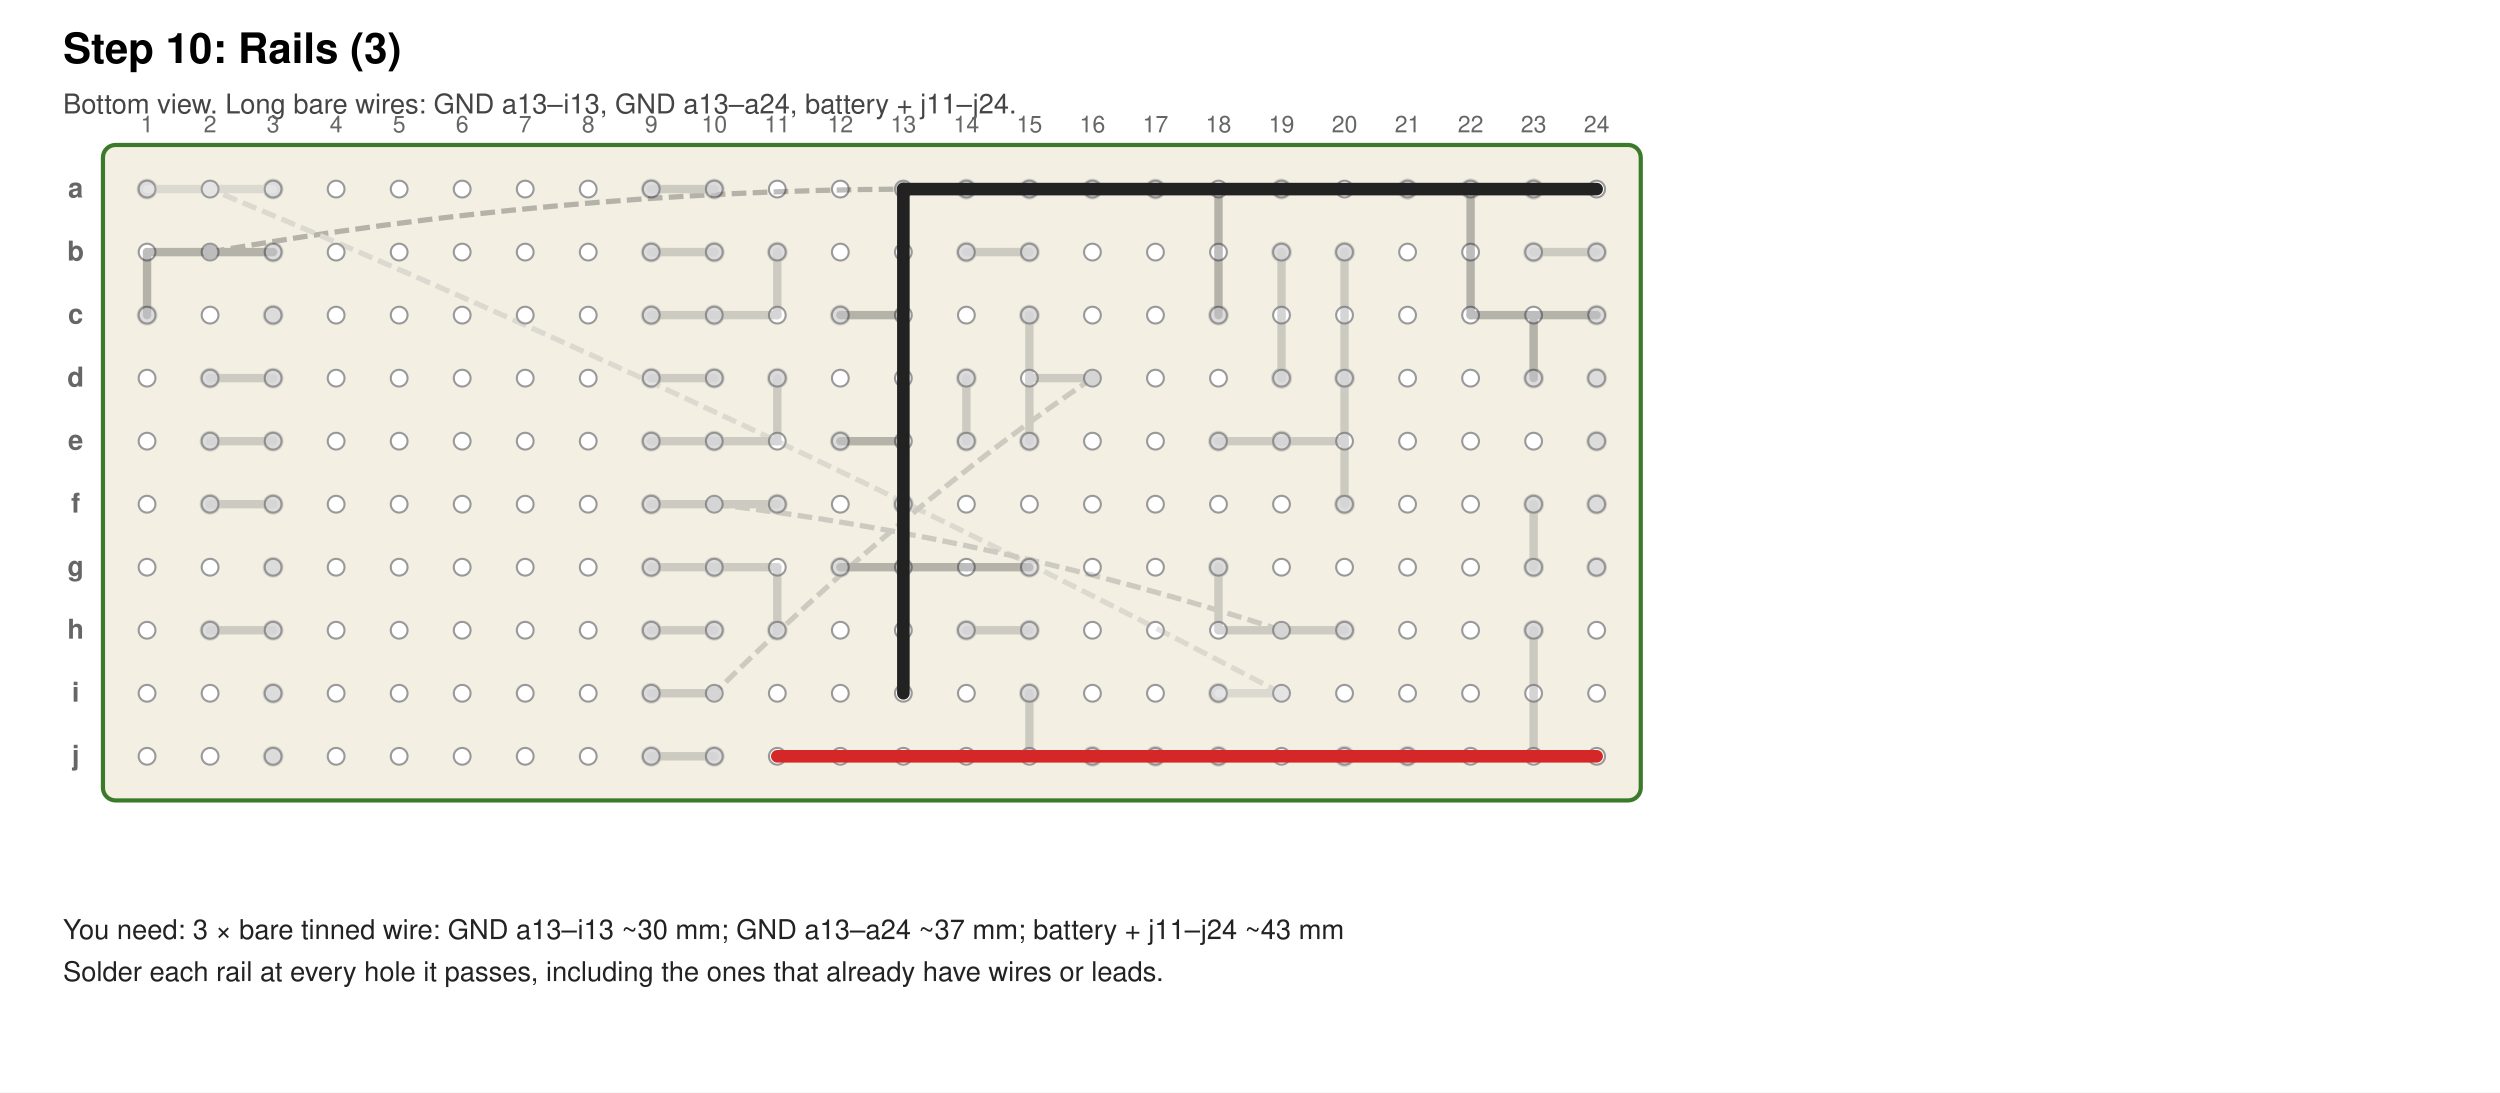
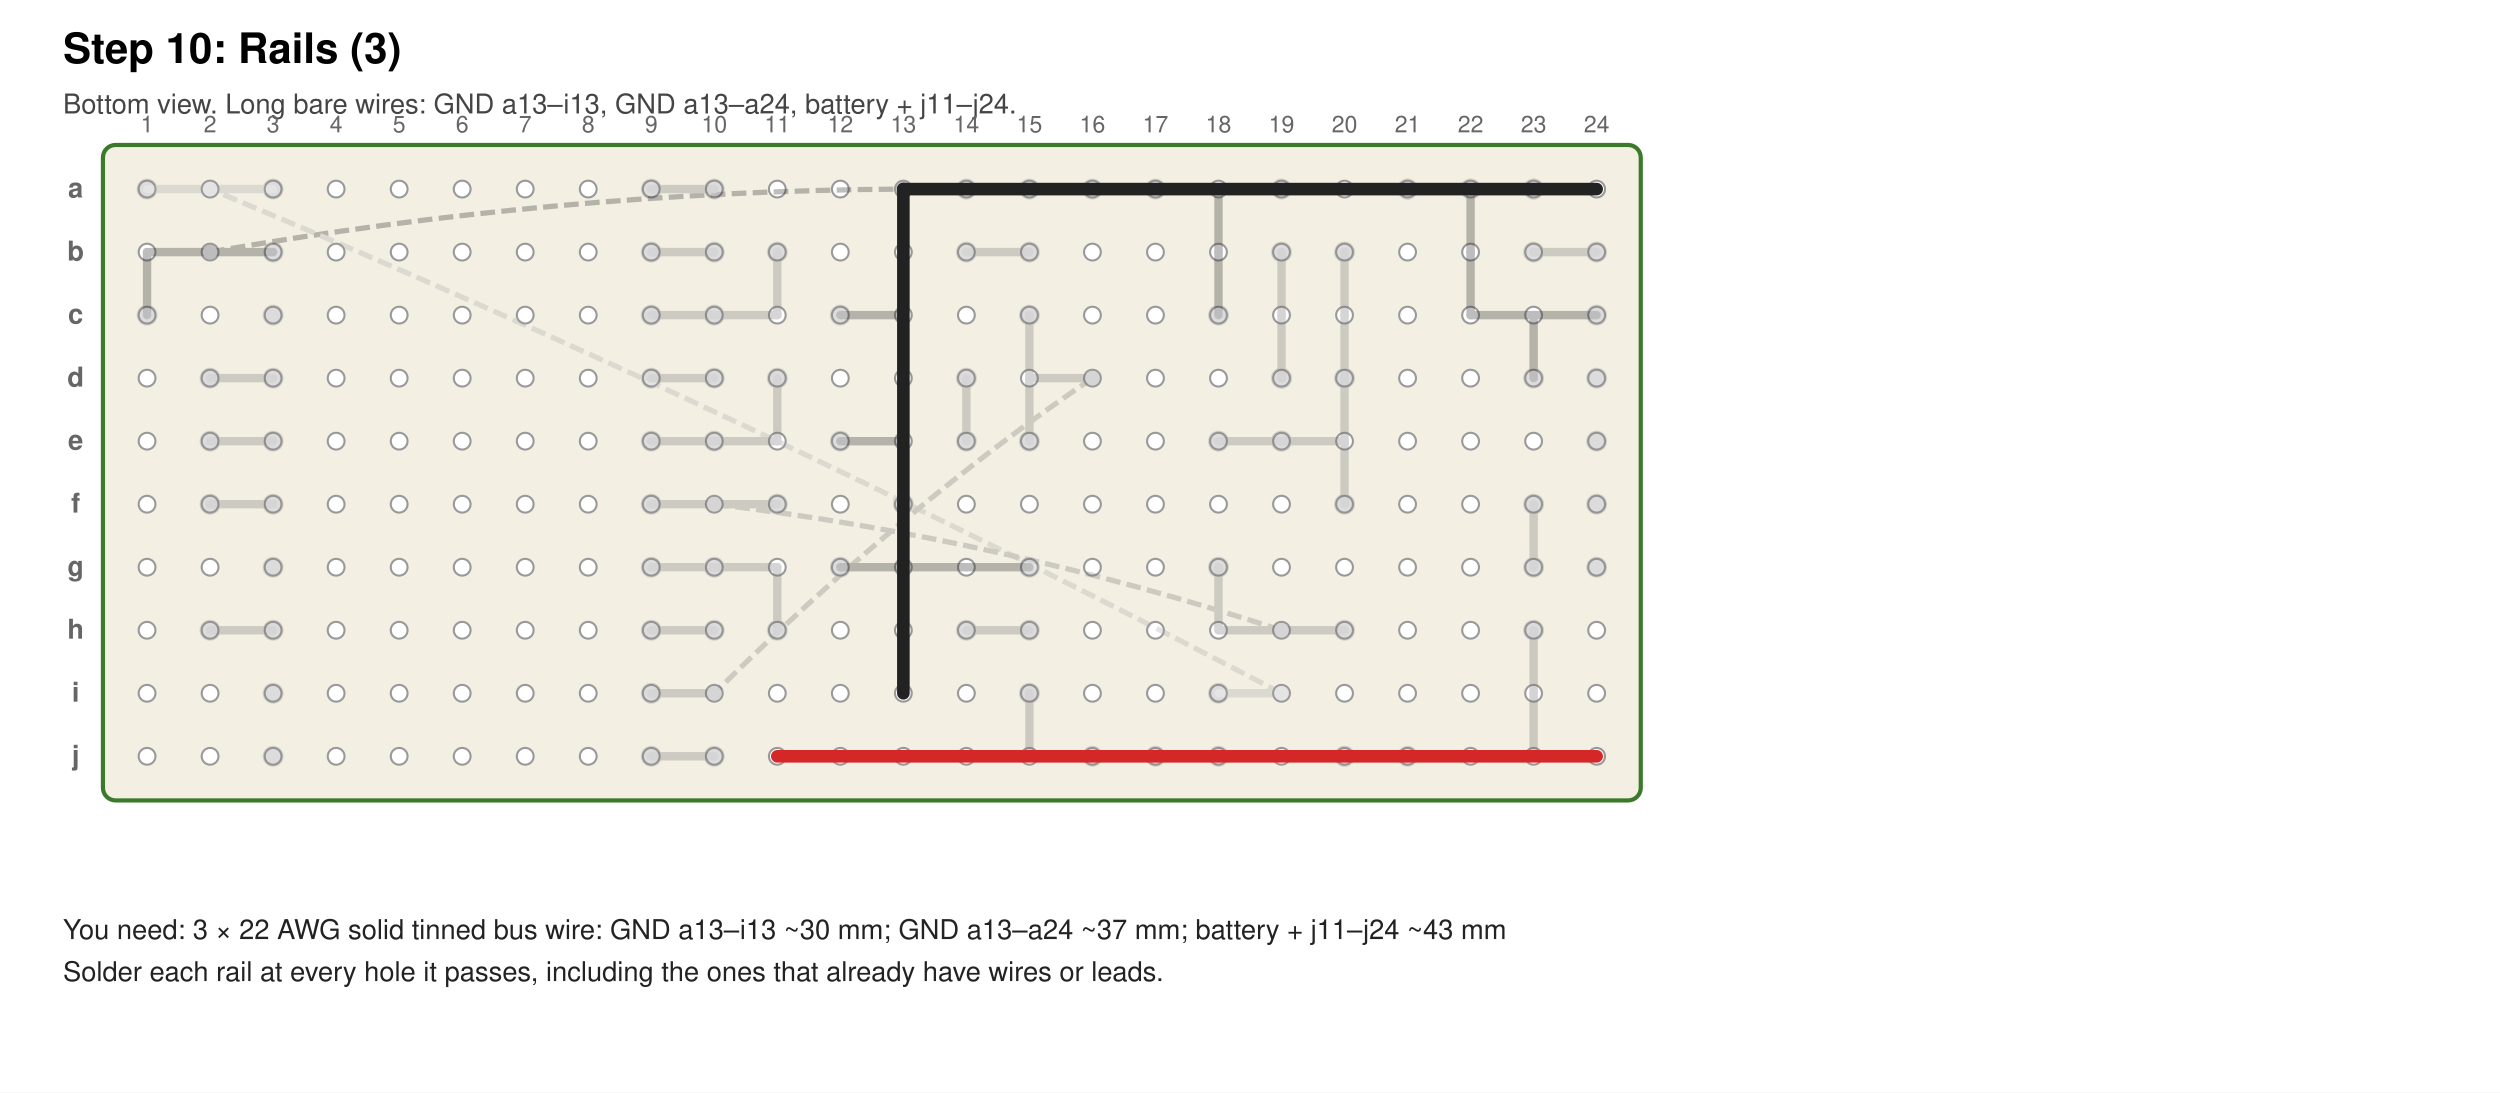
<svg xmlns="http://www.w3.org/2000/svg" width="1190" height="520" font-family="Helvetica,Arial">
  <defs>
    <filter id="mute">
      <feColorMatrix type="saturate" values="0" />
    </filter>
  </defs>
  <rect width="100%" height="100%" fill="#ffffff" />
  <text x="30" y="30" font-size="20" font-weight="bold">Step 10: Rails (3)</text>
  <text x="30" y="54" font-size="13" fill="#444">Bottom view. Long bare wires: GND a13–i13, GND a13–a24, battery + j11–j24.</text>
  <rect x="49" y="69" width="732" height="312" rx="6" fill="#f3efe2" stroke="#3a7a2a" stroke-width="2" />
  <text x="70" y="63" font-size="11" fill="#666" text-anchor="middle">1</text>
  <text x="100" y="63" font-size="11" fill="#666" text-anchor="middle">2</text>
  <text x="130" y="63" font-size="11" fill="#666" text-anchor="middle">3</text>
  <text x="160" y="63" font-size="11" fill="#666" text-anchor="middle">4</text>
  <text x="190" y="63" font-size="11" fill="#666" text-anchor="middle">5</text>
  <text x="220" y="63" font-size="11" fill="#666" text-anchor="middle">6</text>
  <text x="250" y="63" font-size="11" fill="#666" text-anchor="middle">7</text>
  <text x="280" y="63" font-size="11" fill="#666" text-anchor="middle">8</text>
  <text x="310" y="63" font-size="11" fill="#666" text-anchor="middle">9</text>
  <text x="340" y="63" font-size="11" fill="#666" text-anchor="middle">10</text>
  <text x="370" y="63" font-size="11" fill="#666" text-anchor="middle">11</text>
  <text x="400" y="63" font-size="11" fill="#666" text-anchor="middle">12</text>
  <text x="430" y="63" font-size="11" fill="#666" text-anchor="middle">13</text>
  <text x="460" y="63" font-size="11" fill="#666" text-anchor="middle">14</text>
  <text x="490" y="63" font-size="11" fill="#666" text-anchor="middle">15</text>
  <text x="520" y="63" font-size="11" fill="#666" text-anchor="middle">16</text>
  <text x="550" y="63" font-size="11" fill="#666" text-anchor="middle">17</text>
  <text x="580" y="63" font-size="11" fill="#666" text-anchor="middle">18</text>
  <text x="610" y="63" font-size="11" fill="#666" text-anchor="middle">19</text>
  <text x="640" y="63" font-size="11" fill="#666" text-anchor="middle">20</text>
  <text x="670" y="63" font-size="11" fill="#666" text-anchor="middle">21</text>
  <text x="700" y="63" font-size="11" fill="#666" text-anchor="middle">22</text>
  <text x="730" y="63" font-size="11" fill="#666" text-anchor="middle">23</text>
  <text x="760" y="63" font-size="11" fill="#666" text-anchor="middle">24</text>
  <text x="36" y="94" font-size="13" font-weight="bold" fill="#666" text-anchor="middle">a</text>
  <text x="36" y="124" font-size="13" font-weight="bold" fill="#666" text-anchor="middle">b</text>
  <text x="36" y="154" font-size="13" font-weight="bold" fill="#666" text-anchor="middle">c</text>
  <text x="36" y="184" font-size="13" font-weight="bold" fill="#666" text-anchor="middle">d</text>
  <text x="36" y="214" font-size="13" font-weight="bold" fill="#666" text-anchor="middle">e</text>
  <text x="36" y="244" font-size="13" font-weight="bold" fill="#666" text-anchor="middle">f</text>
  <text x="36" y="274" font-size="13" font-weight="bold" fill="#666" text-anchor="middle">g</text>
  <text x="36" y="304" font-size="13" font-weight="bold" fill="#666" text-anchor="middle">h</text>
  <text x="36" y="334" font-size="13" font-weight="bold" fill="#666" text-anchor="middle">i</text>
  <text x="36" y="364" font-size="13" font-weight="bold" fill="#666" text-anchor="middle">j</text>
  <circle cx="70" cy="90" r="4" fill="#fff" stroke="#999" />
  <circle cx="70" cy="120" r="4" fill="#fff" stroke="#999" />
  <circle cx="70" cy="150" r="4" fill="#fff" stroke="#999" />
  <circle cx="70" cy="180" r="4" fill="#fff" stroke="#999" />
  <circle cx="70" cy="210" r="4" fill="#fff" stroke="#999" />
  <circle cx="70" cy="240" r="4" fill="#fff" stroke="#999" />
  <circle cx="70" cy="270" r="4" fill="#fff" stroke="#999" />
  <circle cx="70" cy="300" r="4" fill="#fff" stroke="#999" />
  <circle cx="70" cy="330" r="4" fill="#fff" stroke="#999" />
  <circle cx="70" cy="360" r="4" fill="#fff" stroke="#999" />
  <circle cx="100" cy="90" r="4" fill="#fff" stroke="#999" />
  <circle cx="100" cy="120" r="4" fill="#fff" stroke="#999" />
  <circle cx="100" cy="150" r="4" fill="#fff" stroke="#999" />
  <circle cx="100" cy="180" r="4" fill="#fff" stroke="#999" />
  <circle cx="100" cy="210" r="4" fill="#fff" stroke="#999" />
  <circle cx="100" cy="240" r="4" fill="#fff" stroke="#999" />
  <circle cx="100" cy="270" r="4" fill="#fff" stroke="#999" />
  <circle cx="100" cy="300" r="4" fill="#fff" stroke="#999" />
  <circle cx="100" cy="330" r="4" fill="#fff" stroke="#999" />
  <circle cx="100" cy="360" r="4" fill="#fff" stroke="#999" />
  <circle cx="130" cy="90" r="4" fill="#fff" stroke="#999" />
  <circle cx="130" cy="120" r="4" fill="#fff" stroke="#999" />
  <circle cx="130" cy="150" r="4" fill="#fff" stroke="#999" />
  <circle cx="130" cy="180" r="4" fill="#fff" stroke="#999" />
  <circle cx="130" cy="210" r="4" fill="#fff" stroke="#999" />
  <circle cx="130" cy="240" r="4" fill="#fff" stroke="#999" />
  <circle cx="130" cy="270" r="4" fill="#fff" stroke="#999" />
  <circle cx="130" cy="300" r="4" fill="#fff" stroke="#999" />
  <circle cx="130" cy="330" r="4" fill="#fff" stroke="#999" />
  <circle cx="130" cy="360" r="4" fill="#fff" stroke="#999" />
  <circle cx="160" cy="90" r="4" fill="#fff" stroke="#999" />
  <circle cx="160" cy="120" r="4" fill="#fff" stroke="#999" />
  <circle cx="160" cy="150" r="4" fill="#fff" stroke="#999" />
  <circle cx="160" cy="180" r="4" fill="#fff" stroke="#999" />
  <circle cx="160" cy="210" r="4" fill="#fff" stroke="#999" />
  <circle cx="160" cy="240" r="4" fill="#fff" stroke="#999" />
  <circle cx="160" cy="270" r="4" fill="#fff" stroke="#999" />
  <circle cx="160" cy="300" r="4" fill="#fff" stroke="#999" />
  <circle cx="160" cy="330" r="4" fill="#fff" stroke="#999" />
  <circle cx="160" cy="360" r="4" fill="#fff" stroke="#999" />
  <circle cx="190" cy="90" r="4" fill="#fff" stroke="#999" />
  <circle cx="190" cy="120" r="4" fill="#fff" stroke="#999" />
  <circle cx="190" cy="150" r="4" fill="#fff" stroke="#999" />
  <circle cx="190" cy="180" r="4" fill="#fff" stroke="#999" />
  <circle cx="190" cy="210" r="4" fill="#fff" stroke="#999" />
  <circle cx="190" cy="240" r="4" fill="#fff" stroke="#999" />
  <circle cx="190" cy="270" r="4" fill="#fff" stroke="#999" />
  <circle cx="190" cy="300" r="4" fill="#fff" stroke="#999" />
  <circle cx="190" cy="330" r="4" fill="#fff" stroke="#999" />
  <circle cx="190" cy="360" r="4" fill="#fff" stroke="#999" />
  <circle cx="220" cy="90" r="4" fill="#fff" stroke="#999" />
  <circle cx="220" cy="120" r="4" fill="#fff" stroke="#999" />
  <circle cx="220" cy="150" r="4" fill="#fff" stroke="#999" />
  <circle cx="220" cy="180" r="4" fill="#fff" stroke="#999" />
  <circle cx="220" cy="210" r="4" fill="#fff" stroke="#999" />
  <circle cx="220" cy="240" r="4" fill="#fff" stroke="#999" />
  <circle cx="220" cy="270" r="4" fill="#fff" stroke="#999" />
  <circle cx="220" cy="300" r="4" fill="#fff" stroke="#999" />
  <circle cx="220" cy="330" r="4" fill="#fff" stroke="#999" />
  <circle cx="220" cy="360" r="4" fill="#fff" stroke="#999" />
  <circle cx="250" cy="90" r="4" fill="#fff" stroke="#999" />
  <circle cx="250" cy="120" r="4" fill="#fff" stroke="#999" />
  <circle cx="250" cy="150" r="4" fill="#fff" stroke="#999" />
  <circle cx="250" cy="180" r="4" fill="#fff" stroke="#999" />
  <circle cx="250" cy="210" r="4" fill="#fff" stroke="#999" />
  <circle cx="250" cy="240" r="4" fill="#fff" stroke="#999" />
  <circle cx="250" cy="270" r="4" fill="#fff" stroke="#999" />
  <circle cx="250" cy="300" r="4" fill="#fff" stroke="#999" />
  <circle cx="250" cy="330" r="4" fill="#fff" stroke="#999" />
  <circle cx="250" cy="360" r="4" fill="#fff" stroke="#999" />
  <circle cx="280" cy="90" r="4" fill="#fff" stroke="#999" />
  <circle cx="280" cy="120" r="4" fill="#fff" stroke="#999" />
  <circle cx="280" cy="150" r="4" fill="#fff" stroke="#999" />
  <circle cx="280" cy="180" r="4" fill="#fff" stroke="#999" />
  <circle cx="280" cy="210" r="4" fill="#fff" stroke="#999" />
  <circle cx="280" cy="240" r="4" fill="#fff" stroke="#999" />
  <circle cx="280" cy="270" r="4" fill="#fff" stroke="#999" />
  <circle cx="280" cy="300" r="4" fill="#fff" stroke="#999" />
  <circle cx="280" cy="330" r="4" fill="#fff" stroke="#999" />
  <circle cx="280" cy="360" r="4" fill="#fff" stroke="#999" />
  <circle cx="310" cy="90" r="4" fill="#fff" stroke="#999" />
  <circle cx="310" cy="120" r="4" fill="#fff" stroke="#999" />
  <circle cx="310" cy="150" r="4" fill="#fff" stroke="#999" />
  <circle cx="310" cy="180" r="4" fill="#fff" stroke="#999" />
  <circle cx="310" cy="210" r="4" fill="#fff" stroke="#999" />
  <circle cx="310" cy="240" r="4" fill="#fff" stroke="#999" />
  <circle cx="310" cy="270" r="4" fill="#fff" stroke="#999" />
  <circle cx="310" cy="300" r="4" fill="#fff" stroke="#999" />
  <circle cx="310" cy="330" r="4" fill="#fff" stroke="#999" />
  <circle cx="310" cy="360" r="4" fill="#fff" stroke="#999" />
  <circle cx="340" cy="90" r="4" fill="#fff" stroke="#999" />
  <circle cx="340" cy="120" r="4" fill="#fff" stroke="#999" />
  <circle cx="340" cy="150" r="4" fill="#fff" stroke="#999" />
  <circle cx="340" cy="180" r="4" fill="#fff" stroke="#999" />
  <circle cx="340" cy="210" r="4" fill="#fff" stroke="#999" />
  <circle cx="340" cy="240" r="4" fill="#fff" stroke="#999" />
  <circle cx="340" cy="270" r="4" fill="#fff" stroke="#999" />
  <circle cx="340" cy="300" r="4" fill="#fff" stroke="#999" />
  <circle cx="340" cy="330" r="4" fill="#fff" stroke="#999" />
  <circle cx="340" cy="360" r="4" fill="#fff" stroke="#999" />
  <circle cx="370" cy="90" r="4" fill="#fff" stroke="#999" />
  <circle cx="370" cy="120" r="4" fill="#fff" stroke="#999" />
  <circle cx="370" cy="150" r="4" fill="#fff" stroke="#999" />
  <circle cx="370" cy="180" r="4" fill="#fff" stroke="#999" />
  <circle cx="370" cy="210" r="4" fill="#fff" stroke="#999" />
  <circle cx="370" cy="240" r="4" fill="#fff" stroke="#999" />
  <circle cx="370" cy="270" r="4" fill="#fff" stroke="#999" />
  <circle cx="370" cy="300" r="4" fill="#fff" stroke="#999" />
  <circle cx="370" cy="330" r="4" fill="#fff" stroke="#999" />
  <circle cx="370" cy="360" r="4" fill="#fff" stroke="#999" />
  <circle cx="400" cy="90" r="4" fill="#fff" stroke="#999" />
  <circle cx="400" cy="120" r="4" fill="#fff" stroke="#999" />
  <circle cx="400" cy="150" r="4" fill="#fff" stroke="#999" />
  <circle cx="400" cy="180" r="4" fill="#fff" stroke="#999" />
  <circle cx="400" cy="210" r="4" fill="#fff" stroke="#999" />
  <circle cx="400" cy="240" r="4" fill="#fff" stroke="#999" />
  <circle cx="400" cy="270" r="4" fill="#fff" stroke="#999" />
  <circle cx="400" cy="300" r="4" fill="#fff" stroke="#999" />
  <circle cx="400" cy="330" r="4" fill="#fff" stroke="#999" />
  <circle cx="400" cy="360" r="4" fill="#fff" stroke="#999" />
  <circle cx="430" cy="90" r="4" fill="#fff" stroke="#999" />
  <circle cx="430" cy="120" r="4" fill="#fff" stroke="#999" />
  <circle cx="430" cy="150" r="4" fill="#fff" stroke="#999" />
  <circle cx="430" cy="180" r="4" fill="#fff" stroke="#999" />
  <circle cx="430" cy="210" r="4" fill="#fff" stroke="#999" />
  <circle cx="430" cy="240" r="4" fill="#fff" stroke="#999" />
  <circle cx="430" cy="270" r="4" fill="#fff" stroke="#999" />
  <circle cx="430" cy="300" r="4" fill="#fff" stroke="#999" />
  <circle cx="430" cy="330" r="4" fill="#fff" stroke="#999" />
  <circle cx="430" cy="360" r="4" fill="#fff" stroke="#999" />
  <circle cx="460" cy="90" r="4" fill="#fff" stroke="#999" />
  <circle cx="460" cy="120" r="4" fill="#fff" stroke="#999" />
  <circle cx="460" cy="150" r="4" fill="#fff" stroke="#999" />
  <circle cx="460" cy="180" r="4" fill="#fff" stroke="#999" />
  <circle cx="460" cy="210" r="4" fill="#fff" stroke="#999" />
  <circle cx="460" cy="240" r="4" fill="#fff" stroke="#999" />
  <circle cx="460" cy="270" r="4" fill="#fff" stroke="#999" />
  <circle cx="460" cy="300" r="4" fill="#fff" stroke="#999" />
  <circle cx="460" cy="330" r="4" fill="#fff" stroke="#999" />
  <circle cx="460" cy="360" r="4" fill="#fff" stroke="#999" />
  <circle cx="490" cy="90" r="4" fill="#fff" stroke="#999" />
  <circle cx="490" cy="120" r="4" fill="#fff" stroke="#999" />
  <circle cx="490" cy="150" r="4" fill="#fff" stroke="#999" />
  <circle cx="490" cy="180" r="4" fill="#fff" stroke="#999" />
  <circle cx="490" cy="210" r="4" fill="#fff" stroke="#999" />
  <circle cx="490" cy="240" r="4" fill="#fff" stroke="#999" />
  <circle cx="490" cy="270" r="4" fill="#fff" stroke="#999" />
  <circle cx="490" cy="300" r="4" fill="#fff" stroke="#999" />
  <circle cx="490" cy="330" r="4" fill="#fff" stroke="#999" />
  <circle cx="490" cy="360" r="4" fill="#fff" stroke="#999" />
  <circle cx="520" cy="90" r="4" fill="#fff" stroke="#999" />
  <circle cx="520" cy="120" r="4" fill="#fff" stroke="#999" />
  <circle cx="520" cy="150" r="4" fill="#fff" stroke="#999" />
  <circle cx="520" cy="180" r="4" fill="#fff" stroke="#999" />
  <circle cx="520" cy="210" r="4" fill="#fff" stroke="#999" />
  <circle cx="520" cy="240" r="4" fill="#fff" stroke="#999" />
  <circle cx="520" cy="270" r="4" fill="#fff" stroke="#999" />
  <circle cx="520" cy="300" r="4" fill="#fff" stroke="#999" />
  <circle cx="520" cy="330" r="4" fill="#fff" stroke="#999" />
  <circle cx="520" cy="360" r="4" fill="#fff" stroke="#999" />
  <circle cx="550" cy="90" r="4" fill="#fff" stroke="#999" />
  <circle cx="550" cy="120" r="4" fill="#fff" stroke="#999" />
  <circle cx="550" cy="150" r="4" fill="#fff" stroke="#999" />
  <circle cx="550" cy="180" r="4" fill="#fff" stroke="#999" />
  <circle cx="550" cy="210" r="4" fill="#fff" stroke="#999" />
  <circle cx="550" cy="240" r="4" fill="#fff" stroke="#999" />
  <circle cx="550" cy="270" r="4" fill="#fff" stroke="#999" />
  <circle cx="550" cy="300" r="4" fill="#fff" stroke="#999" />
  <circle cx="550" cy="330" r="4" fill="#fff" stroke="#999" />
  <circle cx="550" cy="360" r="4" fill="#fff" stroke="#999" />
  <circle cx="580" cy="90" r="4" fill="#fff" stroke="#999" />
  <circle cx="580" cy="120" r="4" fill="#fff" stroke="#999" />
  <circle cx="580" cy="150" r="4" fill="#fff" stroke="#999" />
  <circle cx="580" cy="180" r="4" fill="#fff" stroke="#999" />
  <circle cx="580" cy="210" r="4" fill="#fff" stroke="#999" />
  <circle cx="580" cy="240" r="4" fill="#fff" stroke="#999" />
  <circle cx="580" cy="270" r="4" fill="#fff" stroke="#999" />
  <circle cx="580" cy="300" r="4" fill="#fff" stroke="#999" />
  <circle cx="580" cy="330" r="4" fill="#fff" stroke="#999" />
  <circle cx="580" cy="360" r="4" fill="#fff" stroke="#999" />
  <circle cx="610" cy="90" r="4" fill="#fff" stroke="#999" />
  <circle cx="610" cy="120" r="4" fill="#fff" stroke="#999" />
  <circle cx="610" cy="150" r="4" fill="#fff" stroke="#999" />
  <circle cx="610" cy="180" r="4" fill="#fff" stroke="#999" />
  <circle cx="610" cy="210" r="4" fill="#fff" stroke="#999" />
  <circle cx="610" cy="240" r="4" fill="#fff" stroke="#999" />
  <circle cx="610" cy="270" r="4" fill="#fff" stroke="#999" />
  <circle cx="610" cy="300" r="4" fill="#fff" stroke="#999" />
  <circle cx="610" cy="330" r="4" fill="#fff" stroke="#999" />
  <circle cx="610" cy="360" r="4" fill="#fff" stroke="#999" />
  <circle cx="640" cy="90" r="4" fill="#fff" stroke="#999" />
  <circle cx="640" cy="120" r="4" fill="#fff" stroke="#999" />
  <circle cx="640" cy="150" r="4" fill="#fff" stroke="#999" />
  <circle cx="640" cy="180" r="4" fill="#fff" stroke="#999" />
  <circle cx="640" cy="210" r="4" fill="#fff" stroke="#999" />
  <circle cx="640" cy="240" r="4" fill="#fff" stroke="#999" />
  <circle cx="640" cy="270" r="4" fill="#fff" stroke="#999" />
  <circle cx="640" cy="300" r="4" fill="#fff" stroke="#999" />
  <circle cx="640" cy="330" r="4" fill="#fff" stroke="#999" />
  <circle cx="640" cy="360" r="4" fill="#fff" stroke="#999" />
  <circle cx="670" cy="90" r="4" fill="#fff" stroke="#999" />
  <circle cx="670" cy="120" r="4" fill="#fff" stroke="#999" />
  <circle cx="670" cy="150" r="4" fill="#fff" stroke="#999" />
  <circle cx="670" cy="180" r="4" fill="#fff" stroke="#999" />
  <circle cx="670" cy="210" r="4" fill="#fff" stroke="#999" />
  <circle cx="670" cy="240" r="4" fill="#fff" stroke="#999" />
  <circle cx="670" cy="270" r="4" fill="#fff" stroke="#999" />
  <circle cx="670" cy="300" r="4" fill="#fff" stroke="#999" />
  <circle cx="670" cy="330" r="4" fill="#fff" stroke="#999" />
  <circle cx="670" cy="360" r="4" fill="#fff" stroke="#999" />
  <circle cx="700" cy="90" r="4" fill="#fff" stroke="#999" />
  <circle cx="700" cy="120" r="4" fill="#fff" stroke="#999" />
  <circle cx="700" cy="150" r="4" fill="#fff" stroke="#999" />
  <circle cx="700" cy="180" r="4" fill="#fff" stroke="#999" />
  <circle cx="700" cy="210" r="4" fill="#fff" stroke="#999" />
  <circle cx="700" cy="240" r="4" fill="#fff" stroke="#999" />
  <circle cx="700" cy="270" r="4" fill="#fff" stroke="#999" />
  <circle cx="700" cy="300" r="4" fill="#fff" stroke="#999" />
  <circle cx="700" cy="330" r="4" fill="#fff" stroke="#999" />
  <circle cx="700" cy="360" r="4" fill="#fff" stroke="#999" />
  <circle cx="730" cy="90" r="4" fill="#fff" stroke="#999" />
  <circle cx="730" cy="120" r="4" fill="#fff" stroke="#999" />
  <circle cx="730" cy="150" r="4" fill="#fff" stroke="#999" />
  <circle cx="730" cy="180" r="4" fill="#fff" stroke="#999" />
  <circle cx="730" cy="210" r="4" fill="#fff" stroke="#999" />
  <circle cx="730" cy="240" r="4" fill="#fff" stroke="#999" />
  <circle cx="730" cy="270" r="4" fill="#fff" stroke="#999" />
  <circle cx="730" cy="300" r="4" fill="#fff" stroke="#999" />
  <circle cx="730" cy="330" r="4" fill="#fff" stroke="#999" />
  <circle cx="730" cy="360" r="4" fill="#fff" stroke="#999" />
  <circle cx="760" cy="90" r="4" fill="#fff" stroke="#999" />
  <circle cx="760" cy="120" r="4" fill="#fff" stroke="#999" />
  <circle cx="760" cy="150" r="4" fill="#fff" stroke="#999" />
  <circle cx="760" cy="180" r="4" fill="#fff" stroke="#999" />
  <circle cx="760" cy="210" r="4" fill="#fff" stroke="#999" />
  <circle cx="760" cy="240" r="4" fill="#fff" stroke="#999" />
  <circle cx="760" cy="270" r="4" fill="#fff" stroke="#999" />
  <circle cx="760" cy="300" r="4" fill="#fff" stroke="#999" />
  <circle cx="760" cy="330" r="4" fill="#fff" stroke="#999" />
  <circle cx="760" cy="360" r="4" fill="#fff" stroke="#999" />
  <g filter="url(#mute)" opacity="0.3">
    <circle cx="130" cy="90" r="5" fill="#8a8a8a" />
    <circle cx="130" cy="120" r="5" fill="#8a8a8a" />
    <circle cx="130" cy="150" r="5" fill="#8a8a8a" />
    <circle cx="130" cy="180" r="5" fill="#8a8a8a" />
    <circle cx="130" cy="210" r="5" fill="#8a8a8a" />
    <circle cx="130" cy="240" r="5" fill="#8a8a8a" />
    <circle cx="130" cy="270" r="5" fill="#8a8a8a" />
    <circle cx="130" cy="300" r="5" fill="#8a8a8a" />
    <circle cx="130" cy="330" r="5" fill="#8a8a8a" />
    <circle cx="130" cy="360" r="5" fill="#8a8a8a" />
    <circle cx="310" cy="90" r="5" fill="#8a8a8a" />
    <circle cx="310" cy="120" r="5" fill="#8a8a8a" />
    <circle cx="310" cy="150" r="5" fill="#8a8a8a" />
    <circle cx="310" cy="180" r="5" fill="#8a8a8a" />
    <circle cx="310" cy="210" r="5" fill="#8a8a8a" />
    <circle cx="310" cy="240" r="5" fill="#8a8a8a" />
    <circle cx="310" cy="270" r="5" fill="#8a8a8a" />
    <circle cx="310" cy="300" r="5" fill="#8a8a8a" />
    <circle cx="310" cy="330" r="5" fill="#8a8a8a" />
    <circle cx="310" cy="360" r="5" fill="#8a8a8a" />
    <circle cx="70" cy="90" r="5" fill="#8a8a8a" />
    <circle cx="70" cy="150" r="5" fill="#8a8a8a" />
    <circle cx="340" cy="150" r="5" fill="#8a8a8a" />
    <circle cx="400" cy="150" r="5" fill="#8a8a8a" />
    <circle cx="370" cy="120" r="5" fill="#8a8a8a" />
    <circle cx="460" cy="120" r="5" fill="#8a8a8a" />
    <circle cx="340" cy="210" r="5" fill="#8a8a8a" />
    <circle cx="400" cy="210" r="5" fill="#8a8a8a" />
    <circle cx="370" cy="180" r="5" fill="#8a8a8a" />
    <circle cx="460" cy="180" r="5" fill="#8a8a8a" />
    <circle cx="340" cy="270" r="5" fill="#8a8a8a" />
    <circle cx="400" cy="270" r="5" fill="#8a8a8a" />
    <circle cx="370" cy="300" r="5" fill="#8a8a8a" />
    <circle cx="460" cy="300" r="5" fill="#8a8a8a" />
    <circle cx="370" cy="240" r="5" fill="#8a8a8a" />
    <circle cx="430" cy="240" r="5" fill="#8a8a8a" />
    <circle cx="490" cy="150" r="5" fill="#8a8a8a" />
    <circle cx="580" cy="150" r="5" fill="#8a8a8a" />
    <circle cx="490" cy="210" r="5" fill="#8a8a8a" />
    <circle cx="580" cy="210" r="5" fill="#8a8a8a" />
    <circle cx="490" cy="270" r="5" fill="#8a8a8a" />
    <circle cx="580" cy="270" r="5" fill="#8a8a8a" />
    <circle cx="490" cy="330" r="5" fill="#8a8a8a" />
    <circle cx="580" cy="330" r="5" fill="#8a8a8a" />
    <circle cx="730" cy="120" r="5" fill="#8a8a8a" />
    <circle cx="640" cy="120" r="5" fill="#8a8a8a" />
    <circle cx="640" cy="180" r="5" fill="#8a8a8a" />
    <circle cx="730" cy="180" r="5" fill="#8a8a8a" />
    <circle cx="730" cy="240" r="5" fill="#8a8a8a" />
    <circle cx="640" cy="240" r="5" fill="#8a8a8a" />
    <circle cx="730" cy="300" r="5" fill="#8a8a8a" />
    <circle cx="640" cy="300" r="5" fill="#8a8a8a" />
    <circle cx="610" cy="90" r="5" fill="#8a8a8a" />
    <circle cx="610" cy="120" r="5" fill="#8a8a8a" />
    <circle cx="610" cy="180" r="5" fill="#8a8a8a" />
    <circle cx="610" cy="210" r="5" fill="#8a8a8a" />
    <circle cx="640" cy="360" r="5" fill="#8a8a8a" />
    <circle cx="670" cy="360" r="5" fill="#8a8a8a" />
    <circle cx="670" cy="90" r="5" fill="#8a8a8a" />
    <circle cx="700" cy="90" r="5" fill="#8a8a8a" />
    <circle cx="730" cy="90" r="5" fill="#8a8a8a" />
    <circle cx="760" cy="120" r="5" fill="#8a8a8a" />
    <circle cx="760" cy="150" r="5" fill="#8a8a8a" />
    <circle cx="760" cy="180" r="5" fill="#8a8a8a" />
    <circle cx="760" cy="210" r="5" fill="#8a8a8a" />
    <circle cx="760" cy="240" r="5" fill="#8a8a8a" />
    <circle cx="760" cy="270" r="5" fill="#8a8a8a" />
    <circle cx="730" cy="270" r="5" fill="#8a8a8a" />
    <circle cx="550" cy="90" r="5" fill="#8a8a8a" />
    <circle cx="340" cy="90" r="5" fill="#8a8a8a" />
    <circle cx="340" cy="120" r="5" fill="#8a8a8a" />
    <circle cx="100" cy="240" r="5" fill="#8a8a8a" />
    <circle cx="100" cy="210" r="5" fill="#8a8a8a" />
    <circle cx="100" cy="180" r="5" fill="#8a8a8a" />
    <circle cx="100" cy="300" r="5" fill="#8a8a8a" />
    <circle cx="340" cy="180" r="5" fill="#8a8a8a" />
    <circle cx="340" cy="300" r="5" fill="#8a8a8a" />
    <circle cx="340" cy="360" r="5" fill="#8a8a8a" />
    <circle cx="490" cy="120" r="5" fill="#8a8a8a" />
    <circle cx="460" cy="210" r="5" fill="#8a8a8a" />
    <circle cx="490" cy="300" r="5" fill="#8a8a8a" />
    <circle cx="520" cy="360" r="5" fill="#8a8a8a" />
    <circle cx="550" cy="360" r="5" fill="#8a8a8a" />
    <circle cx="580" cy="360" r="5" fill="#8a8a8a" />
    <circle cx="460" cy="90" r="5" fill="#8a8a8a" />
    <circle cx="490" cy="90" r="5" fill="#8a8a8a" />
    <circle cx="520" cy="90" r="5" fill="#8a8a8a" />
    <circle cx="610" cy="210" r="5" fill="#8a8a8a" />
    <circle cx="670" cy="90" r="5" fill="#8a8a8a" />
    <circle cx="610" cy="180" r="5" fill="#8a8a8a" />
    <circle cx="700" cy="90" r="5" fill="#8a8a8a" />
    <circle cx="640" cy="360" r="5" fill="#8a8a8a" />
    <circle cx="730" cy="90" r="5" fill="#8a8a8a" />
    <path d="M100 120 Q265 91 430 90" fill="none" stroke="#222222" stroke-width="2.5" stroke-dasharray="7,3" />
    <circle cx="100" cy="120" r="3.5" fill="#222222" />
    <circle cx="430" cy="90" r="3.5" fill="#222222" />
    <path d="M610 330 Q355 196 100 90" fill="none" stroke="#ff7f0e" stroke-width="2.5" stroke-dasharray="7,3" />
    <circle cx="610" cy="330" r="3.5" fill="#ff7f0e" />
    <circle cx="100" cy="90" r="3.5" fill="#ff7f0e" />
    <path d="M610 300 Q475 256 340 240" fill="none" stroke="#1f77b4" stroke-width="2.5" stroke-dasharray="7,3" />
    <circle cx="610" cy="300" r="3.5" fill="#1f77b4" />
    <circle cx="340" cy="240" r="3.5" fill="#1f77b4" />
    <path d="M520 180 Q430 241 340 330" fill="none" stroke="#1f77b4" stroke-width="2.5" stroke-dasharray="7,3" />
    <circle cx="520" cy="180" r="3.5" fill="#1f77b4" />
    <circle cx="340" cy="330" r="3.5" fill="#1f77b4" />
    <line x1="130" y1="90" x2="100" y2="90" stroke="#ff7f0e" stroke-width="4" stroke-linecap="round" />
    <line x1="100" y1="90" x2="70" y2="90" stroke="#ff7f0e" stroke-width="4" stroke-linecap="round" />
    <line x1="130" y1="120" x2="100" y2="120" stroke="#222222" stroke-width="4" stroke-linecap="round" />
    <line x1="100" y1="120" x2="70" y2="120" stroke="#222222" stroke-width="4" stroke-linecap="round" />
    <line x1="70" y1="120" x2="70" y2="150" stroke="#222222" stroke-width="4" stroke-linecap="round" />
    <line x1="130" y1="180" x2="100" y2="180" stroke="#1f77b4" stroke-width="4" stroke-linecap="round" />
    <line x1="130" y1="210" x2="100" y2="210" stroke="#1f77b4" stroke-width="4" stroke-linecap="round" />
    <line x1="130" y1="240" x2="100" y2="240" stroke="#1f77b4" stroke-width="4" stroke-linecap="round" />
    <line x1="130" y1="300" x2="100" y2="300" stroke="#1f77b4" stroke-width="4" stroke-linecap="round" />
    <line x1="310" y1="90" x2="340" y2="90" stroke="#1f77b4" stroke-width="4" stroke-linecap="round" />
    <line x1="310" y1="120" x2="340" y2="120" stroke="#1f77b4" stroke-width="4" stroke-linecap="round" />
    <line x1="310" y1="180" x2="340" y2="180" stroke="#1f77b4" stroke-width="4" stroke-linecap="round" />
    <line x1="310" y1="300" x2="340" y2="300" stroke="#1f77b4" stroke-width="4" stroke-linecap="round" />
    <line x1="310" y1="360" x2="340" y2="360" stroke="#1f77b4" stroke-width="4" stroke-linecap="round" />
    <line x1="310" y1="150" x2="340" y2="150" stroke="#1f77b4" stroke-width="4" stroke-linecap="round" />
    <line x1="340" y1="150" x2="370" y2="150" stroke="#1f77b4" stroke-width="4" stroke-linecap="round" />
    <line x1="370" y1="150" x2="370" y2="120" stroke="#1f77b4" stroke-width="4" stroke-linecap="round" />
    <line x1="460" y1="120" x2="490" y2="120" stroke="#1f77b4" stroke-width="4" stroke-linecap="round" />
    <line x1="400" y1="150" x2="430" y2="150" stroke="#222222" stroke-width="4" stroke-linecap="round" />
    <line x1="310" y1="210" x2="340" y2="210" stroke="#1f77b4" stroke-width="4" stroke-linecap="round" />
    <line x1="340" y1="210" x2="370" y2="210" stroke="#1f77b4" stroke-width="4" stroke-linecap="round" />
    <line x1="370" y1="210" x2="370" y2="180" stroke="#1f77b4" stroke-width="4" stroke-linecap="round" />
    <line x1="460" y1="180" x2="460" y2="210" stroke="#1f77b4" stroke-width="4" stroke-linecap="round" />
    <line x1="400" y1="210" x2="430" y2="210" stroke="#222222" stroke-width="4" stroke-linecap="round" />
    <line x1="310" y1="270" x2="340" y2="270" stroke="#1f77b4" stroke-width="4" stroke-linecap="round" />
    <line x1="340" y1="270" x2="370" y2="270" stroke="#1f77b4" stroke-width="4" stroke-linecap="round" />
    <line x1="370" y1="270" x2="370" y2="300" stroke="#1f77b4" stroke-width="4" stroke-linecap="round" />
    <line x1="460" y1="300" x2="490" y2="300" stroke="#1f77b4" stroke-width="4" stroke-linecap="round" />
    <line x1="400" y1="270" x2="430" y2="270" stroke="#222222" stroke-width="4" stroke-linecap="round" />
    <line x1="310" y1="240" x2="340" y2="240" stroke="#1f77b4" stroke-width="4" stroke-linecap="round" />
    <line x1="340" y1="240" x2="370" y2="240" stroke="#1f77b4" stroke-width="4" stroke-linecap="round" />
    <line x1="310" y1="330" x2="340" y2="330" stroke="#1f77b4" stroke-width="4" stroke-linecap="round" />
    <line x1="490" y1="330" x2="490" y2="360" stroke="#d62728" stroke-width="4" stroke-linecap="round" />
    <line x1="580" y1="330" x2="610" y2="330" stroke="#ff7f0e" stroke-width="4" stroke-linecap="round" />
    <line x1="730" y1="300" x2="730" y2="330" stroke="#d62728" stroke-width="4" stroke-linecap="round" />
    <line x1="730" y1="330" x2="730" y2="360" stroke="#d62728" stroke-width="4" stroke-linecap="round" />
    <line x1="490" y1="270" x2="460" y2="270" stroke="#222222" stroke-width="4" stroke-linecap="round" />
    <line x1="460" y1="270" x2="430" y2="270" stroke="#222222" stroke-width="4" stroke-linecap="round" />
    <line x1="580" y1="270" x2="580" y2="300" stroke="#1f77b4" stroke-width="4" stroke-linecap="round" />
    <line x1="580" y1="300" x2="610" y2="300" stroke="#1f77b4" stroke-width="4" stroke-linecap="round" />
    <line x1="610" y1="300" x2="640" y2="300" stroke="#1f77b4" stroke-width="4" stroke-linecap="round" />
    <line x1="580" y1="210" x2="610" y2="210" stroke="#1f77b4" stroke-width="4" stroke-linecap="round" />
    <line x1="610" y1="210" x2="640" y2="210" stroke="#1f77b4" stroke-width="4" stroke-linecap="round" />
    <line x1="490" y1="210" x2="490" y2="180" stroke="#1f77b4" stroke-width="4" stroke-linecap="round" />
    <line x1="490" y1="180" x2="490" y2="150" stroke="#1f77b4" stroke-width="4" stroke-linecap="round" />
    <line x1="490" y1="180" x2="520" y2="180" stroke="#1f77b4" stroke-width="4" stroke-linecap="round" />
    <line x1="580" y1="150" x2="580" y2="120" stroke="#222222" stroke-width="4" stroke-linecap="round" />
    <line x1="580" y1="120" x2="580" y2="90" stroke="#222222" stroke-width="4" stroke-linecap="round" />
    <line x1="640" y1="120" x2="640" y2="150" stroke="#1f77b4" stroke-width="4" stroke-linecap="round" />
    <line x1="640" y1="150" x2="640" y2="180" stroke="#1f77b4" stroke-width="4" stroke-linecap="round" />
    <line x1="640" y1="180" x2="640" y2="210" stroke="#1f77b4" stroke-width="4" stroke-linecap="round" />
    <line x1="640" y1="210" x2="640" y2="240" stroke="#1f77b4" stroke-width="4" stroke-linecap="round" />
    <line x1="760" y1="120" x2="730" y2="120" stroke="#1f77b4" stroke-width="4" stroke-linecap="round" />
    <line x1="730" y1="240" x2="730" y2="270" stroke="#1f77b4" stroke-width="4" stroke-linecap="round" />
    <line x1="760" y1="150" x2="730" y2="150" stroke="#222222" stroke-width="4" stroke-linecap="round" />
    <line x1="730" y1="150" x2="730" y2="180" stroke="#222222" stroke-width="4" stroke-linecap="round" />
    <line x1="730" y1="150" x2="700" y2="150" stroke="#222222" stroke-width="4" stroke-linecap="round" />
    <line x1="700" y1="150" x2="700" y2="120" stroke="#222222" stroke-width="4" stroke-linecap="round" />
    <line x1="700" y1="120" x2="700" y2="90" stroke="#222222" stroke-width="4" stroke-linecap="round" />
    <line x1="610" y1="120" x2="610" y2="150" stroke="#d62728" stroke-width="4" stroke-linecap="round" />
    <line x1="610" y1="150" x2="610" y2="180" stroke="#d62728" stroke-width="4" stroke-linecap="round" />
  </g>
  <line x1="430" y1="90" x2="430" y2="330" stroke="#222222" stroke-width="6" stroke-linecap="round" />
  <line x1="430" y1="90" x2="760" y2="90" stroke="#222222" stroke-width="6" stroke-linecap="round" />
  <line x1="370" y1="360" x2="760" y2="360" stroke="#d62728" stroke-width="6" stroke-linecap="round" />
-   <text x="30" y="447" font-size="13" fill="#222">You need: 3 × bare tinned wire: GND a13–i13 ~30 mm; GND a13–a24 ~37 mm; battery + j11–j24 ~43 mm</text>
+   <text x="30" y="447" font-size="13" fill="#222">You need: 3 × 22 AWG solid tinned bus wire: GND a13–i13 ~30 mm; GND a13–a24 ~37 mm; battery + j11–j24 ~43 mm</text>
  <text x="30" y="467" font-size="13" fill="#222">Solder each rail at every hole it passes, including the ones that already have wires or leads.</text>
</svg>
